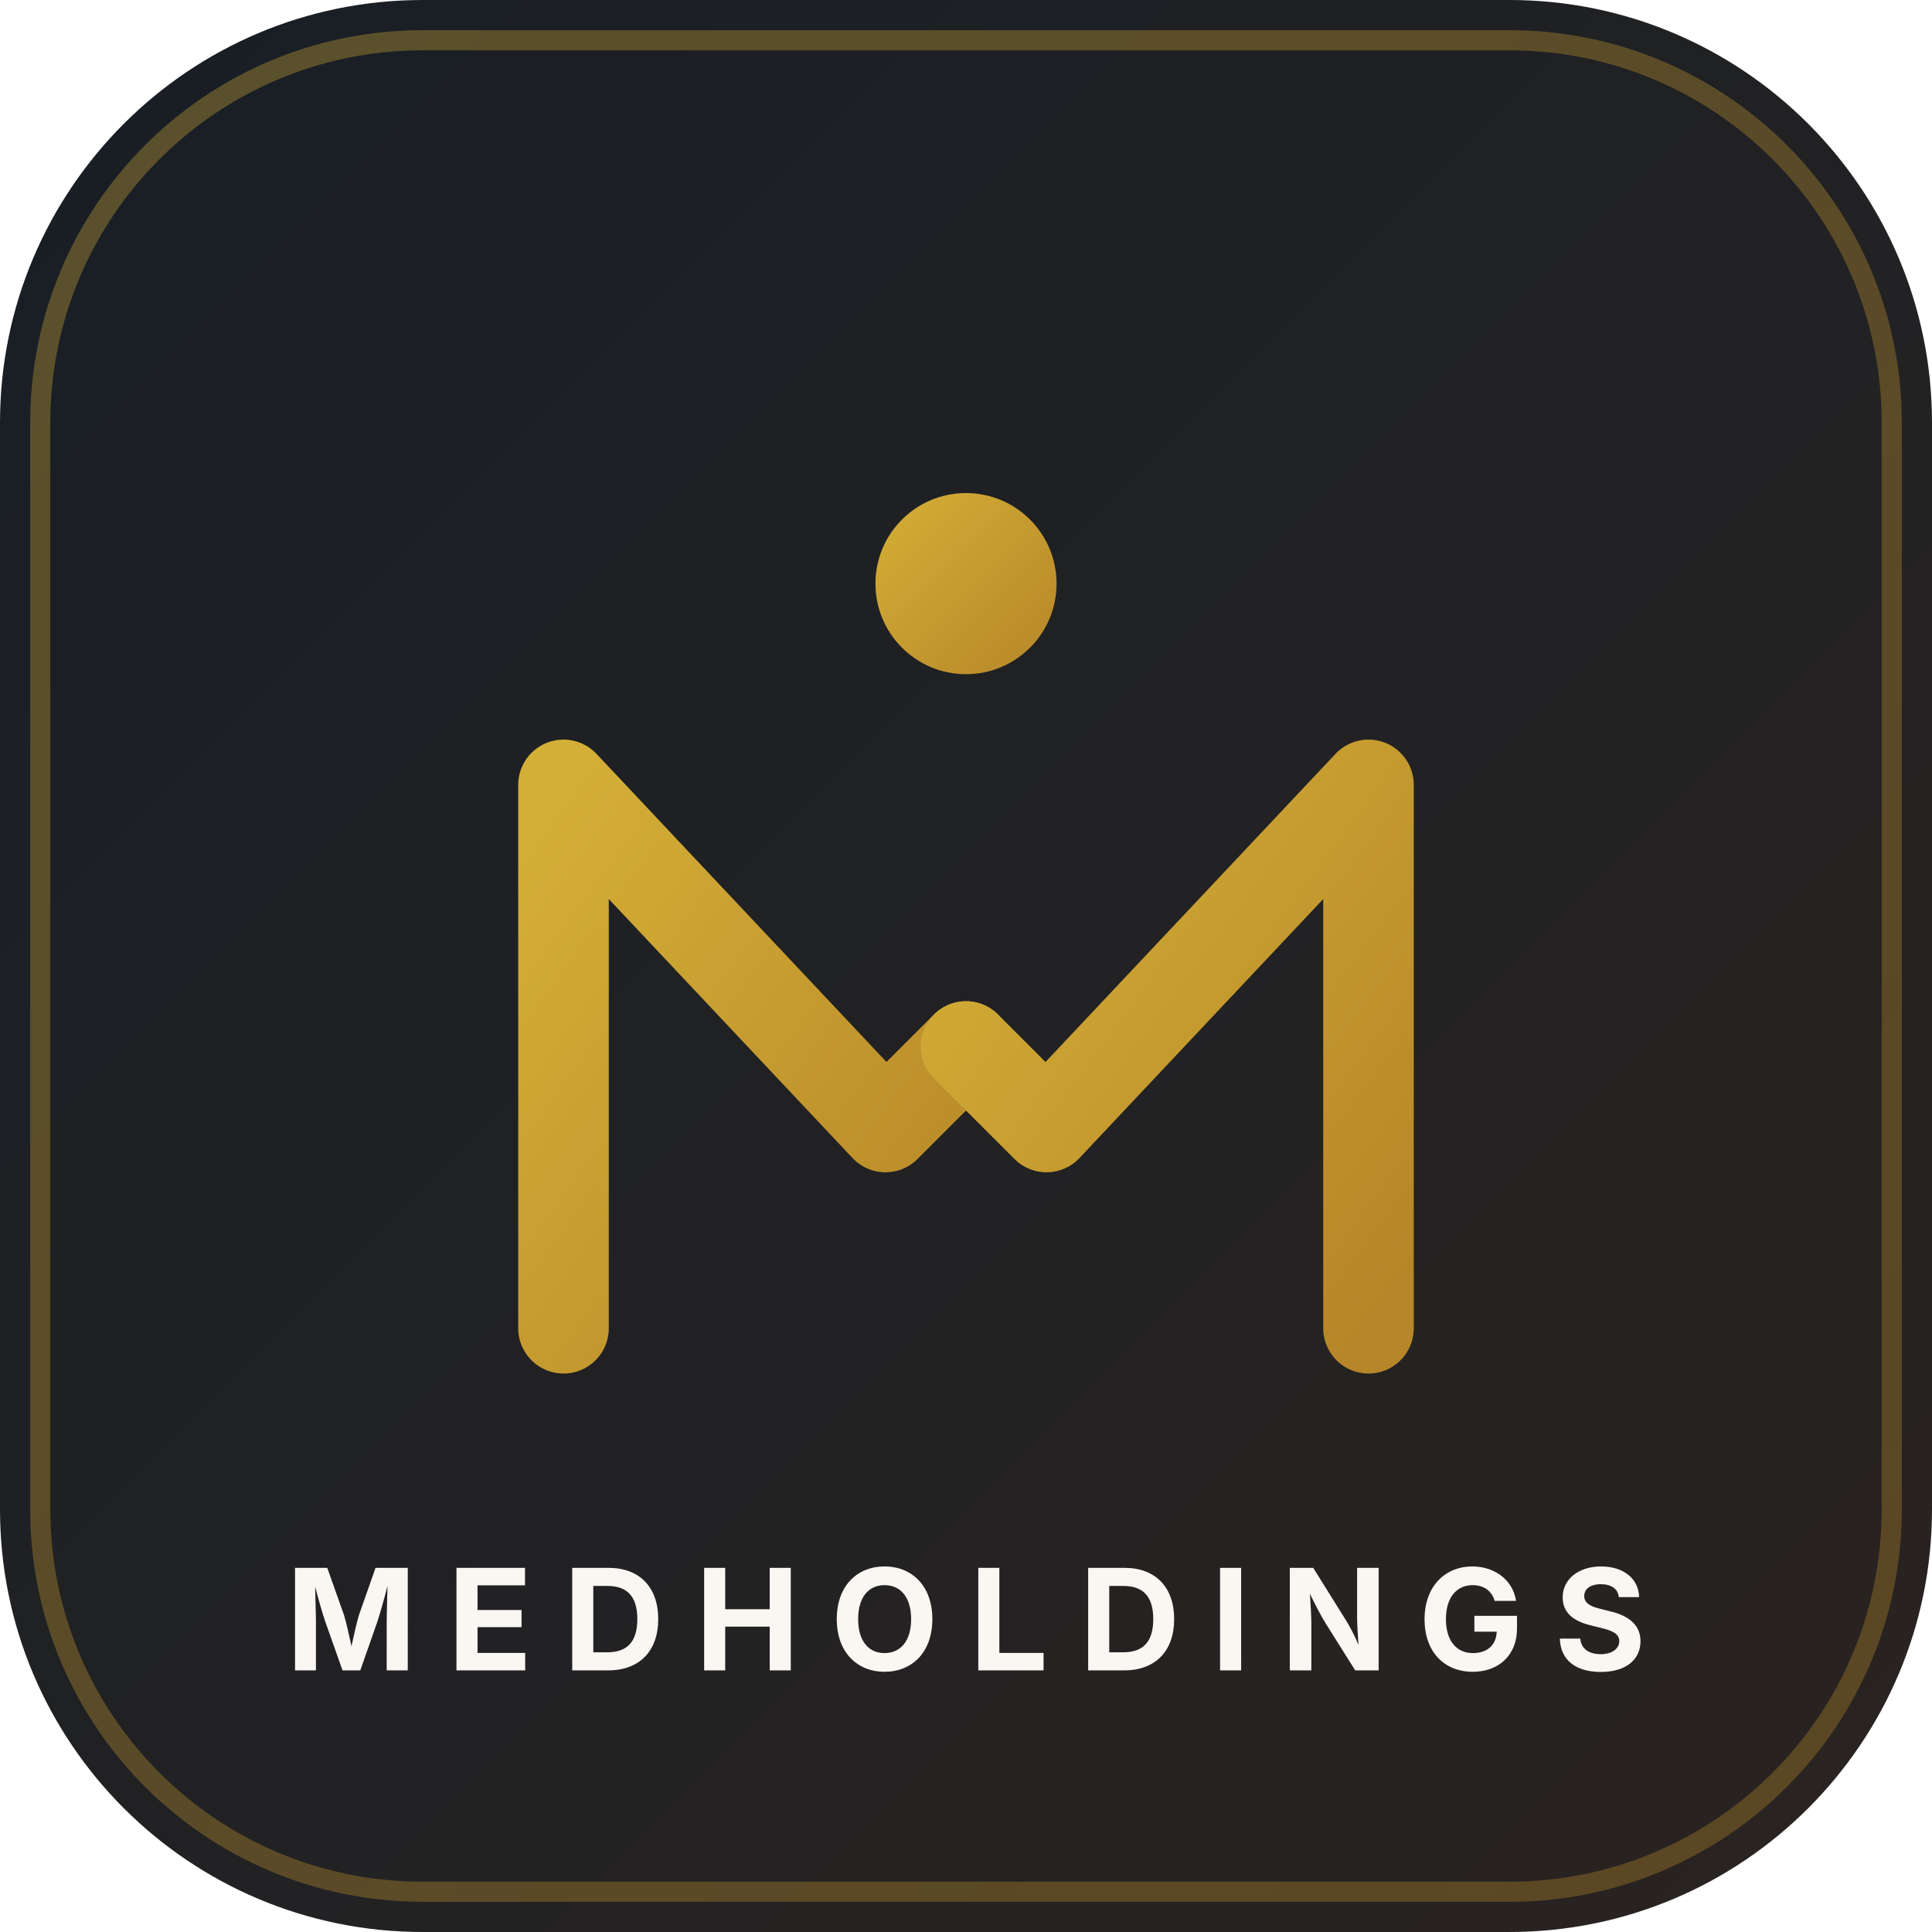
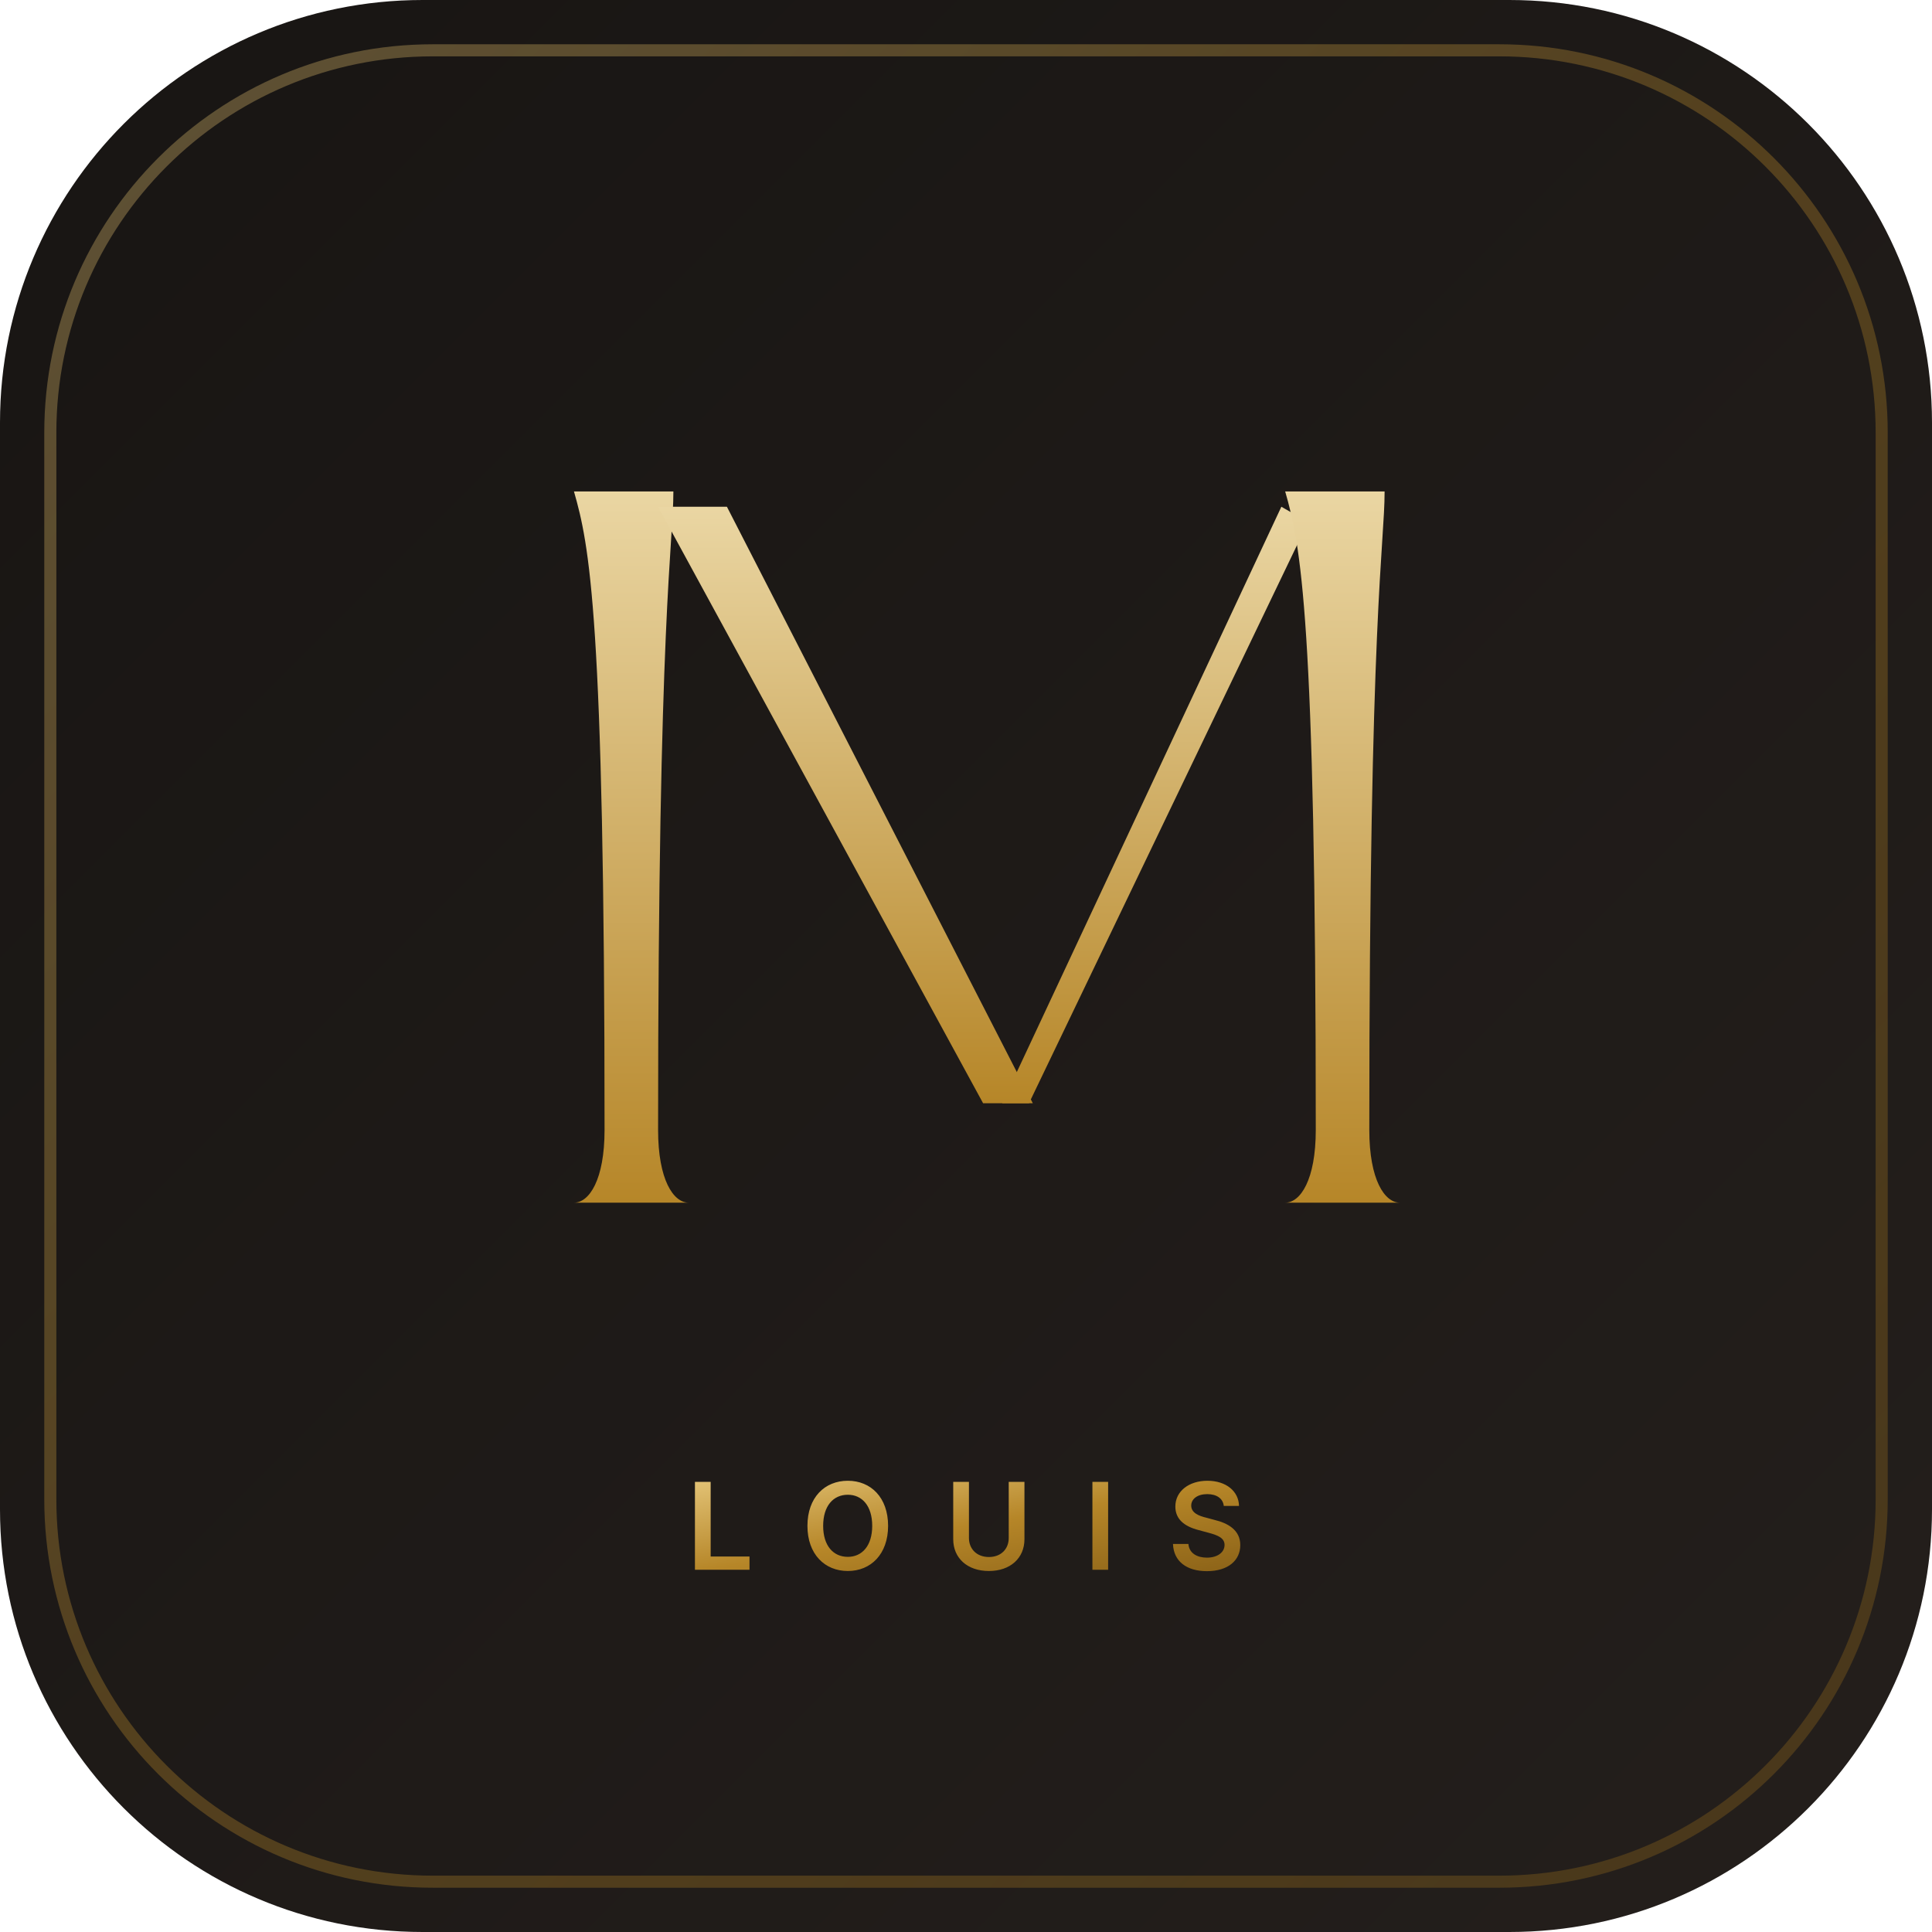
<svg xmlns="http://www.w3.org/2000/svg" viewBox="0 0 192 192" width="192" height="192">
  <defs>
    <linearGradient id="bgGrad192" x1="0%" y1="0%" x2="100%" y2="100%">
-       <stop offset="0%" stop-color="#181E25" />
-       <stop offset="100%" stop-color="#2A2421" />
+       <stop offset="0%" stop-color="#181513" />
+       <stop offset="100%" stop-color="#241F1C" />
    </linearGradient>
    <linearGradient id="goldGrad192" x1="0%" y1="0%" x2="100%" y2="100%">
-       <stop offset="0%" stop-color="#D4AF37" />
+       <stop offset="0%" stop-color="#E2C275" />
+       <stop offset="50%" stop-color="#B68628" />
+       <stop offset="100%" stop-color="#8C6318" />
+     </linearGradient>
+     <linearGradient id="softGold192" x1="0%" y1="0%" x2="0%" y2="100%">
+       <stop offset="0%" stop-color="#EAD6A3" />
      <stop offset="100%" stop-color="#B68628" />
-     </linearGradient>
-     <linearGradient id="terracottaGrad192" x1="0%" y1="0%" x2="100%" y2="100%">
-       <stop offset="0%" stop-color="#F04E23" />
-       <stop offset="100%" stop-color="#C8461E" />
    </linearGradient>
  </defs>
  <rect width="192" height="192" rx="42" fill="url(#bgGrad192)" />
-   <rect x="4" y="4" width="184" height="184" rx="38" fill="none" stroke="url(#goldGrad192)" stroke-width="2" stroke-opacity="0.35" />
-   <g transform="translate(36, 42)">
-     <path d="M60 10 L60 95" stroke="url(#terracottaGrad192)" stroke-width="8" stroke-linecap="round" />
-     <path d="M20 90 L20 36 L52 70 L60 62" fill="none" stroke="url(#goldGrad192)" stroke-width="9" stroke-linecap="round" stroke-linejoin="round" />
-     <path d="M100 90 L100 36 L68 70 L60 62" fill="none" stroke="url(#goldGrad192)" stroke-width="9" stroke-linecap="round" stroke-linejoin="round" />
-     <circle cx="60" cy="16" r="9" fill="url(#goldGrad192)" />
+   <rect x="5" y="5" width="182" height="182" rx="38" fill="none" stroke="url(#goldGrad192)" stroke-width="1.2" stroke-opacity="0.35" />
+   <g fill="url(#softGold192)" transform="translate(54, 42) scale(0.38)">
+     <path d="M 12 18 C 12 18 24 18 34 18 C 34 32 30 50 30 185 C 30 198 34 204 38 204 L 8 204 C 12 204 16 198 16 185 C 16 50 12 32 8 18 Z" />
+     <polygon points="30,22 115,178 128,178 48,22" />
+     <polygon points="120,178 127,178 200,26 193,22" />
+     <path d="M 198 18 C 198 18 210 18 220 18 C 220 32 216 50 216 185 C 216 198 220 204 224 204 L 194 204 C 198 204 202 198 202 185 C 202 50 198 32 194 18 Z" />
  </g>
-   <text x="96" y="166" font-family="'Plus Jakarta Sans', -apple-system, sans-serif" font-size="14" font-weight="700" letter-spacing="3" fill="#FAF7F2" text-anchor="middle">MEDHOLDINGS</text>
+   <text x="96" y="156" font-family="'Cinzel', 'Plus Jakarta Sans', -apple-system, serif" font-size="12" font-weight="600" letter-spacing="5" fill="url(#goldGrad192)" text-anchor="middle">LOUIS</text>
</svg>
